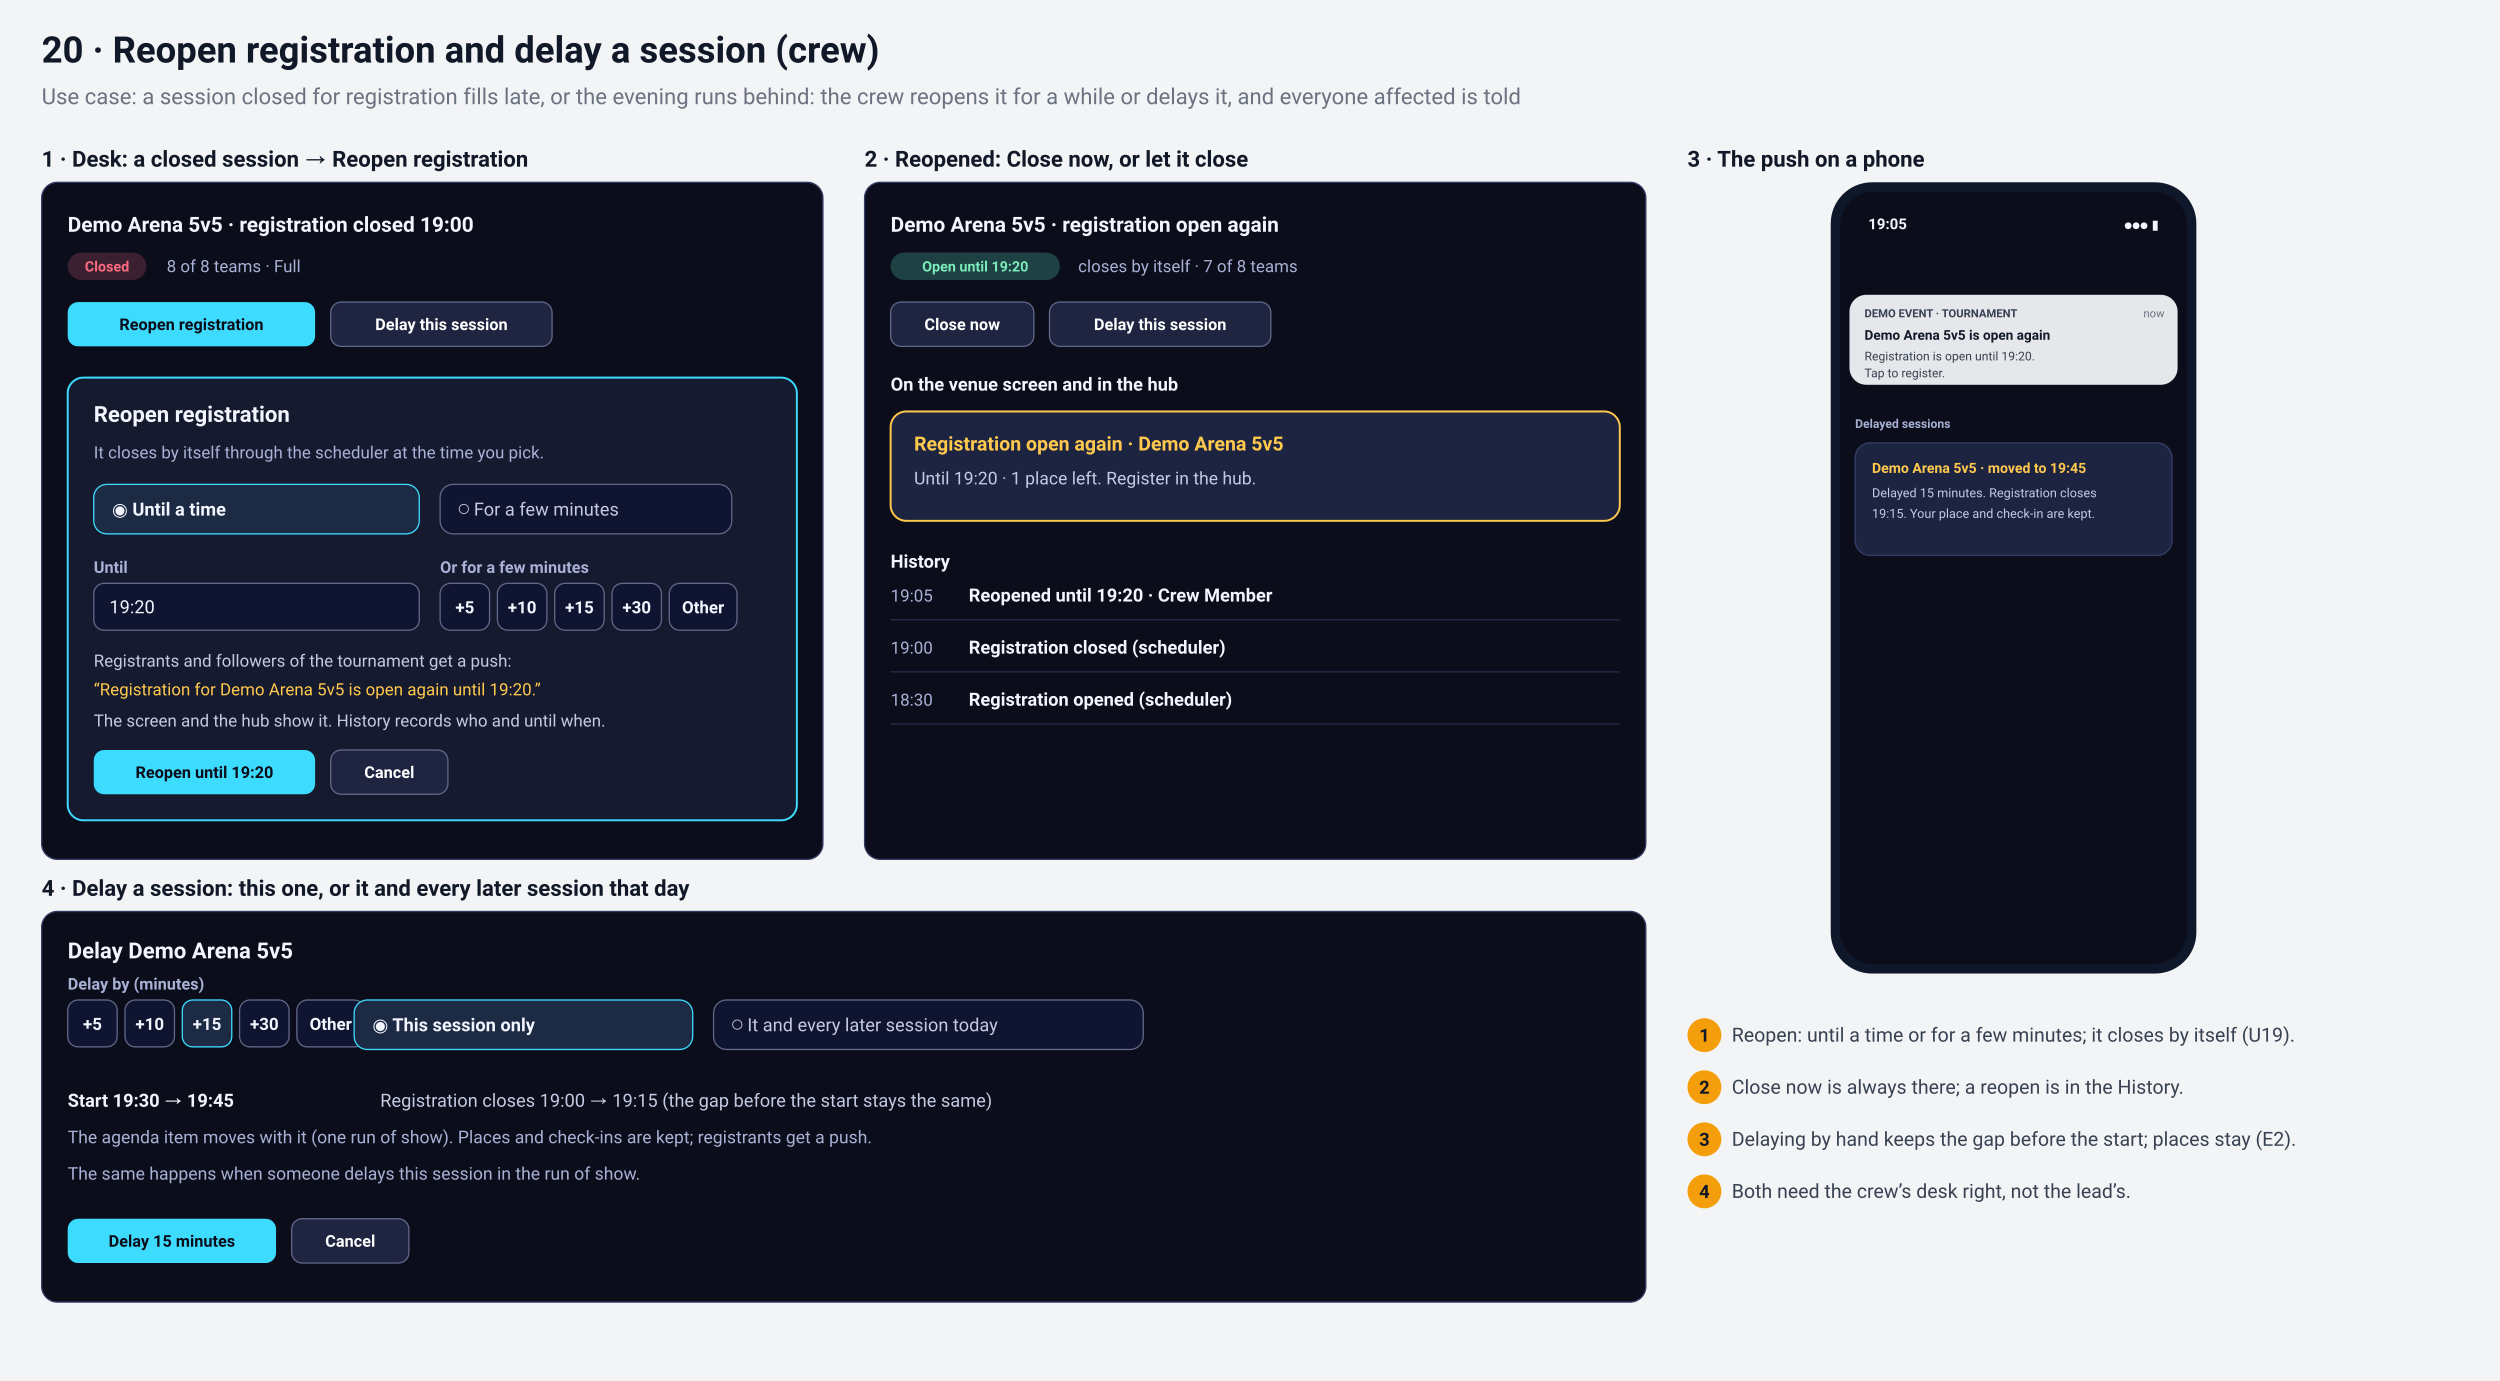
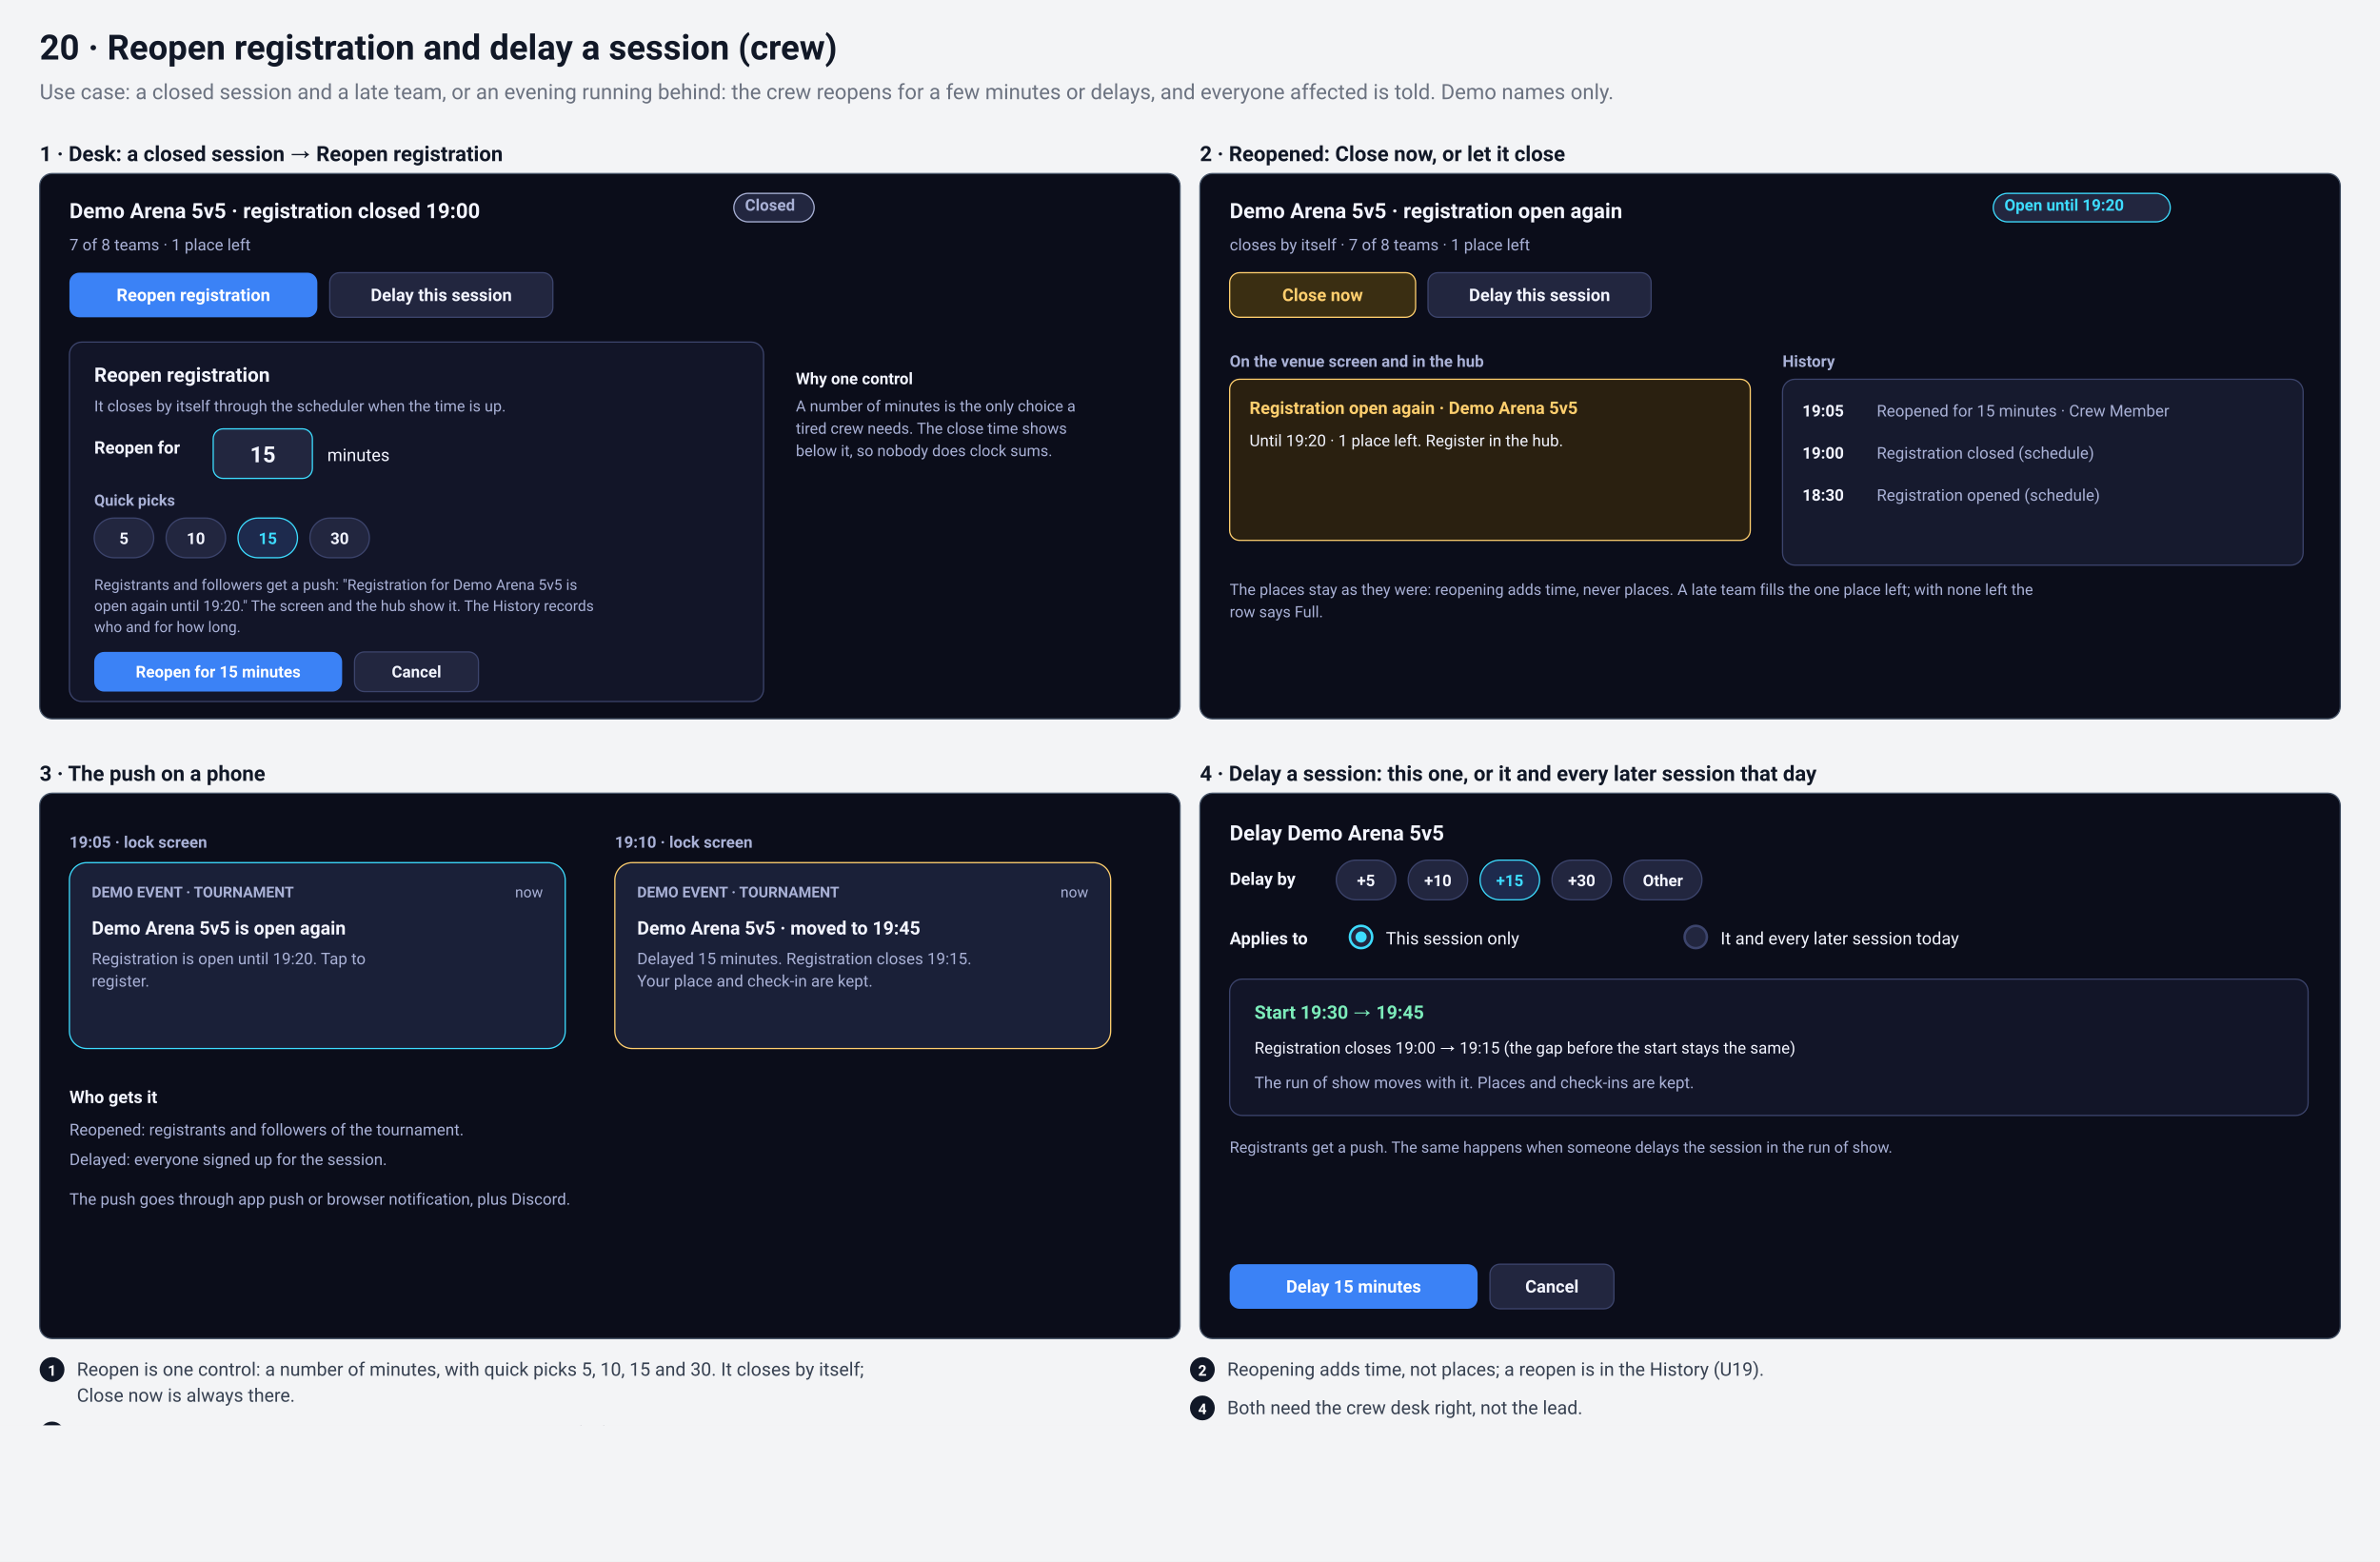
- <svg xmlns="http://www.w3.org/2000/svg" viewBox="0 0 1920 1060" width="1920" height="1060" font-family="system-ui, -apple-system, 'Segoe UI', Roboto, Helvetica, Arial, sans-serif">
-   <rect x="0.0" y="0.0" width="1920.0" height="1060.0" rx="0" fill="#f3f4f6" />
-   <text x="32.0" y="48.0" font-size="28" fill="#111827" font-weight="700" text-anchor="start" data-box="32.0 1888.0">20 · Reopen registration and delay a session (crew)</text>
-   <text x="32.0" y="80.0" font-size="17" fill="#6b7280" font-weight="400" text-anchor="start" data-box="32.0 1888.0">Use case: a session closed for registration fills late, or the evening runs behind: the crew reopens it for a while or delays it, and everyone affected is told</text>
-   <text x="32.0" y="128.0" font-size="17" fill="#111827" font-weight="700" text-anchor="start" data-box="32.0 632.0">1 · Desk: a closed session → Reopen registration</text>
-   <rect x="32.0" y="140.0" width="600.0" height="520.0" rx="12" fill="#0b0d1a" stroke="#343c66" stroke-width="1" />
-   <text x="52.0" y="178.0" font-size="16" fill="#f3f5ff" font-weight="700" text-anchor="start" data-box="52.0 612.0">Demo Arena 5v5 · registration closed 19:00</text>
-   <rect x="52.0" y="194.0" width="60.4" height="21.0" rx="10.5" fill="#3a2030" />
-   <text x="82.2" y="208.5" font-size="11" fill="#ff6b81" font-weight="600" text-anchor="middle" data-box="55.0 109.4">Closed</text>
-   <text x="128.0" y="209.0" font-size="13" fill="#a9b1d6" font-weight="400" text-anchor="start" data-box="128.0 612.0">8 of 8 teams · Full</text>
-   <rect x="52.0" y="232.0" width="190.0" height="34.0" rx="8" fill="#3ddcff" />
-   <text x="147.0" y="253.5" font-size="12.5" fill="#0b0d1a" font-weight="600" text-anchor="middle" data-box="56.0 238.0">Reopen registration</text>
-   <rect x="254.0" y="232.0" width="170.0" height="34.0" rx="8" fill="#1f2440" stroke="#616788" stroke-width="1" />
-   <text x="339.0" y="253.5" font-size="12.5" fill="#fff" font-weight="600" text-anchor="middle" data-box="258.0 420.0">Delay this session</text>
-   <rect x="52.0" y="290.0" width="560.0" height="340.0" rx="12" fill="#161a2e" stroke="#3ddcff" stroke-width="1.5" />
-   <text x="72.0" y="324.0" font-size="17" fill="#f3f5ff" font-weight="700" text-anchor="start" data-box="72.0 592.0">Reopen registration</text>
-   <text x="72.0" y="352.0" font-size="13" fill="#a9b1d6" font-weight="400" text-anchor="start" data-box="72.0 592.0">It closes by itself through the scheduler at the time you pick.</text>
-   <rect x="72.0" y="372.0" width="250.0" height="38.0" rx="10" fill="#1c2a44" stroke="#3ddcff" stroke-width="1" />
-   <text x="86.0" y="396.0" font-size="14" fill="#f3f5ff" font-weight="600" text-anchor="start" data-box="82.0 316.0">◉  Until a time</text>
-   <rect x="338.0" y="372.0" width="224.0" height="38.0" rx="10" fill="#0f1430" stroke="#616788" stroke-width="1" />
-   <text x="352.0" y="396.0" font-size="14" fill="#c5cae3" font-weight="400" text-anchor="start" data-box="348.0 556.0">○  For a few minutes</text>
-   <text x="72.0" y="440.0" font-size="12.5" fill="#a9b1d6" font-weight="600" text-anchor="start" data-box="72.0 322.0">Until</text>
-   <rect x="72.0" y="448.0" width="250.0" height="36.0" rx="8" fill="#0f1430" stroke="#616788" stroke-width="1" />
-   <text x="84.0" y="471.0" font-size="14" fill="#f3f5ff" font-weight="400" text-anchor="start" data-box="80.0 314.0">19:20</text>
-   <text x="338.0" y="440.0" font-size="12.5" fill="#a9b1d6" font-weight="600" text-anchor="start" data-box="338.0 562.0">Or for a few minutes</text>
-   <rect x="338" y="448" width="38" height="36" rx="8" fill="#0f1430" stroke="#616788" stroke-width="1" />
-   <text x="357.0" y="471" font-size="13" fill="#f3f5ff" font-weight="600" text-anchor="middle" data-box="338 376">+5</text>
-   <rect x="382" y="448" width="38" height="36" rx="8" fill="#0f1430" stroke="#616788" stroke-width="1" />
-   <text x="401.0" y="471" font-size="13" fill="#f3f5ff" font-weight="600" text-anchor="middle" data-box="382 420">+10</text>
-   <rect x="426" y="448" width="38" height="36" rx="8" fill="#0f1430" stroke="#616788" stroke-width="1" />
-   <text x="445.0" y="471" font-size="13" fill="#f3f5ff" font-weight="600" text-anchor="middle" data-box="426 464">+15</text>
-   <rect x="470" y="448" width="38" height="36" rx="8" fill="#0f1430" stroke="#616788" stroke-width="1" />
-   <text x="489.0" y="471" font-size="13" fill="#f3f5ff" font-weight="600" text-anchor="middle" data-box="470 508">+30</text>
-   <rect x="514" y="448" width="52" height="36" rx="8" fill="#0f1430" stroke="#616788" stroke-width="1" />
-   <text x="540.0" y="471" font-size="13" fill="#f3f5ff" font-weight="600" text-anchor="middle" data-box="514 566">Other</text>
-   <text x="72.0" y="512.0" font-size="13" fill="#c5cae3" font-weight="400" text-anchor="start" data-box="72.0 592.0">Registrants and followers of the tournament get a push:</text>
-   <text x="72.0" y="534.0" font-size="13" fill="#ffc94d" font-weight="400" text-anchor="start" data-box="72.0 592.0">“Registration for Demo Arena 5v5 is open again until 19:20.”</text>
-   <text x="72.0" y="558.0" font-size="13" fill="#c5cae3" font-weight="400" text-anchor="start" data-box="72.0 592.0">The screen and the hub show it. History records who and until when.</text>
-   <rect x="72.0" y="576.0" width="170.0" height="34.0" rx="8" fill="#3ddcff" />
-   <text x="157.0" y="597.5" font-size="12.5" fill="#0b0d1a" font-weight="600" text-anchor="middle" data-box="76.0 238.0">Reopen until 19:20</text>
-   <rect x="254.0" y="576.0" width="90.0" height="34.0" rx="8" fill="#1f2440" stroke="#616788" stroke-width="1" />
-   <text x="299.0" y="597.5" font-size="12.5" fill="#fff" font-weight="600" text-anchor="middle" data-box="258.0 340.0">Cancel</text>
-   <text x="664.0" y="128.0" font-size="17" fill="#111827" font-weight="700" text-anchor="start" data-box="664.0 1264.0">2 · Reopened: Close now, or let it close</text>
-   <rect x="664.0" y="140.0" width="600.0" height="520.0" rx="12" fill="#0b0d1a" stroke="#343c66" stroke-width="1" />
-   <text x="684.0" y="178.0" font-size="16" fill="#f3f5ff" font-weight="700" text-anchor="start" data-box="684.0 1244.0">Demo Arena 5v5 · registration open again</text>
-   <rect x="684.0" y="194.0" width="130.0" height="21.0" rx="10.5" fill="#1e4244" />
-   <text x="749.0" y="208.5" font-size="11" fill="#7cecba" font-weight="600" text-anchor="middle" data-box="687.0 811.0">Open until 19:20</text>
-   <text x="828.0" y="209.0" font-size="13" fill="#a9b1d6" font-weight="400" text-anchor="start" data-box="828.0 1244.0">closes by itself · 7 of 8 teams</text>
-   <rect x="684.0" y="232.0" width="110.0" height="34.0" rx="8" fill="#1f2440" stroke="#616788" stroke-width="1" />
-   <text x="739.0" y="253.5" font-size="12.5" fill="#fff" font-weight="600" text-anchor="middle" data-box="688.0 790.0">Close now</text>
-   <rect x="806.0" y="232.0" width="170.0" height="34.0" rx="8" fill="#1f2440" stroke="#616788" stroke-width="1" />
-   <text x="891.0" y="253.5" font-size="12.5" fill="#fff" font-weight="600" text-anchor="middle" data-box="810.0 972.0">Delay this session</text>
-   <text x="684.0" y="300.0" font-size="14" fill="#f3f5ff" font-weight="700" text-anchor="start" data-box="684.0 1244.0">On the venue screen and in the hub</text>
-   <rect x="684.0" y="316.0" width="560.0" height="84.0" rx="12" fill="#1d2442" stroke="#ffc94d" stroke-width="1.5" />
-   <text x="702.0" y="346.0" font-size="15" fill="#ffc94d" font-weight="700" text-anchor="start" data-box="702.0 1226.0">Registration open again · Demo Arena 5v5</text>
-   <text x="702.0" y="372.0" font-size="13.5" fill="#c5cae3" font-weight="400" text-anchor="start" data-box="702.0 1226.0">Until 19:20 · 1 place left. Register in the hub.</text>
-   <text x="684.0" y="436.0" font-size="14" fill="#f3f5ff" font-weight="700" text-anchor="start" data-box="684.0 1244.0">History</text>
-   <text x="684.0" y="462.0" font-size="13" fill="#a9b1d6" font-weight="400" text-anchor="start">19:05</text>
-   <text x="744.0" y="462.0" font-size="14" fill="#f3f5ff" font-weight="600" text-anchor="start" data-box="744.0 1244.0">Reopened until 19:20 · Crew Member</text>
-   <line x1="684.0" y1="476.0" x2="1244.0" y2="476.0" stroke="#262c4a" stroke-width="1" />
-   <text x="684.0" y="502.0" font-size="13" fill="#a9b1d6" font-weight="400" text-anchor="start">19:00</text>
-   <text x="744.0" y="502.0" font-size="14" fill="#f3f5ff" font-weight="600" text-anchor="start" data-box="744.0 1244.0">Registration closed (scheduler)</text>
-   <line x1="684.0" y1="516.0" x2="1244.0" y2="516.0" stroke="#262c4a" stroke-width="1" />
-   <text x="684.0" y="542.0" font-size="13" fill="#a9b1d6" font-weight="400" text-anchor="start">18:30</text>
-   <text x="744.0" y="542.0" font-size="14" fill="#f3f5ff" font-weight="600" text-anchor="start" data-box="744.0 1244.0">Registration opened (scheduler)</text>
-   <line x1="684.0" y1="556.0" x2="1244.0" y2="556.0" stroke="#262c4a" stroke-width="1" />
-   <text x="1296.0" y="128.0" font-size="17" fill="#111827" font-weight="700" text-anchor="start" data-box="1296.0 1888.0">3 · The push on a phone</text>
-   <g transform="translate(1406,140) scale(0.72)">
-     <rect x="0.0" y="0.0" width="390.0" height="844.0" rx="44" fill="#0f172a" />
-     <rect x="10.0" y="10.0" width="370.0" height="824.0" rx="36" fill="#0b0d1a" />
-     <text x="40.0" y="50.0" font-size="16" fill="#f3f5ff" font-weight="600" text-anchor="start">19:05</text>
-     <text x="350.0" y="50.0" font-size="14" fill="#f3f5ff" font-weight="400" text-anchor="end">●●● ▮</text>
-     <rect x="20.0" y="120.0" width="350.0" height="96.0" rx="18" fill="#e5e7eb" />
-     <text x="36.0" y="144.0" font-size="12" fill="#374151" font-weight="600" text-anchor="start" data-box="36.0 310.0">DEMO EVENT · TOURNAMENT</text>
-     <text x="356.0" y="144.0" font-size="12" fill="#6b7280" font-weight="400" text-anchor="end">now</text>
-     <text x="36.0" y="168.0" font-size="14.5" fill="#111827" font-weight="700" text-anchor="start" data-box="36.0 358.0">Demo Arena 5v5 is open again</text>
-     <text x="36.0" y="190.0" font-size="13" fill="#374151" font-weight="400" text-anchor="start" data-box="36.0 358.0">Registration is open until 19:20.</text>
-     <text x="36.0" y="208.0" font-size="13" fill="#374151" font-weight="400" text-anchor="start" data-box="36.0 358.0">Tap to register.</text>
-     <text x="26.0" y="262.0" font-size="13" fill="#a9b1d6" font-weight="600" text-anchor="start">Delayed sessions</text>
-     <rect x="26.0" y="278.0" width="338.0" height="120.0" rx="16" fill="#1d2442" stroke="#343c66" stroke-width="1.5" />
-     <text x="44.0" y="310.0" font-size="15" fill="#ffc94d" font-weight="700" text-anchor="start" data-box="44.0 346.0">Demo Arena 5v5 · moved to 19:45</text>
-     <text x="44.0" y="336.0" font-size="13.5" fill="#c5cae3" font-weight="400" text-anchor="start" data-box="44.0 346.0">Delayed 15 minutes. Registration closes</text>
-     <text x="44.0" y="358.0" font-size="13.5" fill="#c5cae3" font-weight="400" text-anchor="start" data-box="44.0 346.0">19:15. Your place and check-in are kept.</text>
-   </g>
-   <text x="32.0" y="688.0" font-size="17" fill="#111827" font-weight="700" text-anchor="start" data-box="32.0 1264.0">4 · Delay a session: this one, or it and every later session that day</text>
-   <rect x="32.0" y="700.0" width="1232.0" height="300.0" rx="12" fill="#0b0d1a" stroke="#343c66" stroke-width="1" />
-   <text x="52.0" y="736.0" font-size="17" fill="#f3f5ff" font-weight="700" text-anchor="start" data-box="52.0 432.0">Delay Demo Arena 5v5</text>
-   <text x="52.0" y="760.0" font-size="12.5" fill="#a9b1d6" font-weight="600" text-anchor="start" data-box="52.0 252.0">Delay by (minutes)</text>
-   <rect x="52" y="768" width="38" height="36" rx="8" fill="#0f1430" stroke="#616788" stroke-width="1" />
-   <text x="71.0" y="791" font-size="13" fill="#f3f5ff" font-weight="600" text-anchor="middle" data-box="52 90">+5</text>
-   <rect x="96" y="768" width="38" height="36" rx="8" fill="#0f1430" stroke="#616788" stroke-width="1" />
-   <text x="115.0" y="791" font-size="13" fill="#f3f5ff" font-weight="600" text-anchor="middle" data-box="96 134">+10</text>
-   <rect x="140" y="768" width="38" height="36" rx="8" fill="#1c2a44" stroke="#3ddcff" stroke-width="1" />
-   <text x="159.0" y="791" font-size="13" fill="#f3f5ff" font-weight="600" text-anchor="middle" data-box="140 178">+15</text>
-   <rect x="184" y="768" width="38" height="36" rx="8" fill="#0f1430" stroke="#616788" stroke-width="1" />
-   <text x="203.0" y="791" font-size="13" fill="#f3f5ff" font-weight="600" text-anchor="middle" data-box="184 222">+30</text>
-   <rect x="228" y="768" width="52" height="36" rx="8" fill="#0f1430" stroke="#616788" stroke-width="1" />
-   <text x="254.0" y="791" font-size="13" fill="#f3f5ff" font-weight="600" text-anchor="middle" data-box="228 280">Other</text>
-   <rect x="272.0" y="768.0" width="260.0" height="38.0" rx="10" fill="#1c2a44" stroke="#3ddcff" stroke-width="1" />
-   <text x="286.0" y="792.0" font-size="14" fill="#f3f5ff" font-weight="600" text-anchor="start" data-box="282.0 526.0">◉  This session only</text>
-   <rect x="548.0" y="768.0" width="330.0" height="38.0" rx="10" fill="#0f1430" stroke="#616788" stroke-width="1" />
-   <text x="562.0" y="792.0" font-size="14" fill="#c5cae3" font-weight="400" text-anchor="start" data-box="558.0 872.0">○  It and every later session today</text>
-   <text x="52.0" y="850.0" font-size="14" fill="#f3f5ff" font-weight="600" text-anchor="start" data-box="52.0 432.0">Start 19:30 → 19:45</text>
-   <text x="292.0" y="850.0" font-size="14" fill="#c5cae3" font-weight="400" text-anchor="start" data-box="292.0 1244.0">Registration closes 19:00 → 19:15 (the gap before the start stays the same)</text>
-   <text x="52.0" y="878.0" font-size="13.5" fill="#a9b1d6" font-weight="400" text-anchor="start" data-box="52.0 1244.0">The agenda item moves with it (one run of show). Places and check-ins are kept; registrants get a push.</text>
-   <text x="52.0" y="906.0" font-size="13.5" fill="#a9b1d6" font-weight="400" text-anchor="start" data-box="52.0 1244.0">The same happens when someone delays this session in the run of show.</text>
-   <rect x="52.0" y="936.0" width="160.0" height="34.0" rx="8" fill="#3ddcff" />
-   <text x="132.0" y="957.5" font-size="12.5" fill="#0b0d1a" font-weight="600" text-anchor="middle" data-box="56.0 208.0">Delay 15 minutes</text>
-   <rect x="224.0" y="936.0" width="90.0" height="34.0" rx="8" fill="#1f2440" stroke="#616788" stroke-width="1" />
-   <text x="269.0" y="957.5" font-size="12.5" fill="#fff" font-weight="600" text-anchor="middle" data-box="228.0 310.0">Cancel</text>
-   <circle cx="1309" cy="795" r="13" fill="#f59e0b" />
-   <text x="1309.0" y="800.0" font-size="14" fill="#111827" font-weight="700" text-anchor="middle">1</text>
-   <text x="1330.0" y="800.0" font-size="15" fill="#374151" font-weight="400" text-anchor="start" data-box="1330.0 1888.0">Reopen: until a time or for a few minutes; it closes by itself (U19).</text>
-   <circle cx="1309" cy="835" r="13" fill="#f59e0b" />
-   <text x="1309.0" y="840.0" font-size="14" fill="#111827" font-weight="700" text-anchor="middle">2</text>
-   <text x="1330.0" y="840.0" font-size="15" fill="#374151" font-weight="400" text-anchor="start" data-box="1330.0 1888.0">Close now is always there; a reopen is in the History.</text>
-   <circle cx="1309" cy="875" r="13" fill="#f59e0b" />
-   <text x="1309.0" y="880.0" font-size="14" fill="#111827" font-weight="700" text-anchor="middle">3</text>
-   <text x="1330.0" y="880.0" font-size="15" fill="#374151" font-weight="400" text-anchor="start" data-box="1330.0 1888.0">Delaying by hand keeps the gap before the start; places stay (E2).</text>
-   <circle cx="1309" cy="915" r="13" fill="#f59e0b" />
-   <text x="1309.0" y="920.0" font-size="14" fill="#111827" font-weight="700" text-anchor="middle">4</text>
-   <text x="1330.0" y="920.0" font-size="15" fill="#374151" font-weight="400" text-anchor="start" data-box="1330.0 1888.0">Both need the crew’s desk right, not the lead’s.</text>
+ <svg xmlns="http://www.w3.org/2000/svg" viewBox="0 0 1920 1260" width="1920" height="1260" font-family="system-ui, -apple-system, 'Segoe UI', Roboto, Helvetica, Arial, sans-serif">
+   <defs />
+   <rect x="0" y="0" width="1920" height="1150" rx="0" fill="#f3f4f6" />
+   <text x="32" y="48" font-size="28" fill="#111827" font-weight="700" text-anchor="start" data-box="32 1888">20 · Reopen registration and delay a session (crew)</text>
+   <text x="32" y="80" font-size="17" fill="#6b7280" font-weight="400" text-anchor="start" data-box="32 1888">Use case: a closed session and a late team, or an evening running behind: the crew reopens for a few minutes or delays, and everyone affected is told. Demo names only.</text>
+   <text x="32" y="130" font-size="17" fill="#111827" font-weight="700" text-anchor="start" data-box="32 952">1 · Desk: a closed session → Reopen registration</text>
+   <rect x="32" y="140" width="920" height="440" rx="10" fill="#0b0d1a" stroke="#475569" stroke-width="1" />
+   <text x="56" y="176" font-size="17" fill="#f3f5ff" font-weight="700" text-anchor="start" data-box="56 576">Demo Arena 5v5 · registration closed 19:00</text>
+   <rect x="592" y="156" width="64.8" height="23" rx="11.5" fill="#22263f" stroke="#a9b1d6" stroke-width="1" />
+   <text x="601" y="170" font-size="13" fill="#a9b1d6" font-weight="600" text-anchor="start" data-box="601 655.8">Closed</text>
+   <text x="56" y="202" font-size="13" fill="#a9b1d6" font-weight="400" text-anchor="start" data-box="56 456">7 of 8 teams · 1 place left</text>
+   <rect x="56" y="220" width="200" height="36" rx="8" fill="#3b82f6" />
+   <text x="156" y="242.9" font-size="14" fill="#fff" font-weight="600" text-anchor="middle" data-box="62 250">Reopen registration</text>
+   <rect x="266" y="220" width="180" height="36" rx="8" fill="#22263f" stroke="#3c446c" stroke-width="1" />
+   <text x="356" y="242.9" font-size="14" fill="#f3f5ff" font-weight="600" text-anchor="middle" data-box="272 440">Delay this session</text>
+   <rect x="56" y="276" width="560" height="290" rx="10" fill="#121528" stroke="#3c446c" stroke-width="1" />
+   <text x="76" y="308" font-size="16" fill="#f3f5ff" font-weight="700" text-anchor="start" data-box="76 476">Reopen registration</text>
+   <text x="76" y="332" font-size="12.5" fill="#a9b1d6" font-weight="400" text-anchor="start" data-box="76 596">It closes by itself through the scheduler when the time is up.</text>
+   <text x="76" y="366" font-size="14" fill="#f3f5ff" font-weight="600" text-anchor="start" data-box="76 166">Reopen for</text>
+   <rect x="172" y="346" width="80" height="40" rx="8" fill="#22263f" stroke="#3ddcff" stroke-width="1" />
+   <text x="212" y="373" font-size="18" fill="#f3f5ff" font-weight="700" text-anchor="middle" data-box="182 242">15</text>
+   <text x="264" y="372" font-size="14" fill="#f3f5ff" font-weight="400" text-anchor="start" data-box="264 354">minutes</text>
+   <text x="76" y="408" font-size="12.5" fill="#a9b1d6" font-weight="600" text-anchor="start" data-box="76 176">Quick picks</text>
+   <rect x="76" y="418" width="48" height="32" rx="16" fill="#22263f" stroke="#3c446c" stroke-width="1" />
+   <text x="100" y="439" font-size="13" fill="#f3f5ff" font-weight="600" text-anchor="middle" data-box="79 121">5</text>
+   <rect x="134" y="418" width="48" height="32" rx="16" fill="#22263f" stroke="#3c446c" stroke-width="1" />
+   <text x="158" y="439" font-size="13" fill="#f3f5ff" font-weight="600" text-anchor="middle" data-box="137 179">10</text>
+   <rect x="192" y="418" width="48" height="32" rx="16" fill="#1d2a4d" stroke="#3ddcff" stroke-width="1" />
+   <text x="216" y="439" font-size="13" fill="#3ddcff" font-weight="600" text-anchor="middle" data-box="195 237">15</text>
+   <rect x="250" y="418" width="48" height="32" rx="16" fill="#22263f" stroke="#3c446c" stroke-width="1" />
+   <text x="274" y="439" font-size="13" fill="#f3f5ff" font-weight="600" text-anchor="middle" data-box="253 295">30</text>
+   <text x="76" y="476" font-size="12" fill="#a9b1d6" font-weight="400" text-anchor="start" data-box="76 596">Registrants and followers get a push: "Registration for Demo Arena 5v5 is</text>
+   <text x="76" y="493" font-size="12" fill="#a9b1d6" font-weight="400" text-anchor="start" data-box="76 596">open again until 19:20." The screen and the hub show it. The History records</text>
+   <text x="76" y="510" font-size="12" fill="#a9b1d6" font-weight="400" text-anchor="start" data-box="76 596">who and for how long.</text>
+   <rect x="76" y="526" width="200" height="32" rx="8" fill="#3b82f6" />
+   <text x="176" y="546.55" font-size="13" fill="#fff" font-weight="600" text-anchor="middle" data-box="82 270">Reopen for 15 minutes</text>
+   <rect x="286" y="526" width="100" height="32" rx="8" fill="#22263f" stroke="#3c446c" stroke-width="1" />
+   <text x="336" y="546.55" font-size="13" fill="#f3f5ff" font-weight="600" text-anchor="middle" data-box="292 380">Cancel</text>
+   <text x="642" y="310" font-size="13" fill="#f3f5ff" font-weight="700" text-anchor="start" data-box="642 932">Why one control</text>
+   <text x="642" y="332" font-size="12.5" fill="#a9b1d6" font-weight="400" text-anchor="start" data-box="642 932">A number of minutes is the only choice a</text>
+   <text x="642" y="350" font-size="12.5" fill="#a9b1d6" font-weight="400" text-anchor="start" data-box="642 932">tired crew needs. The close time shows</text>
+   <text x="642" y="368" font-size="12.5" fill="#a9b1d6" font-weight="400" text-anchor="start" data-box="642 932">below it, so nobody does clock sums.</text>
+   <text x="968" y="130" font-size="17" fill="#111827" font-weight="700" text-anchor="start" data-box="968 1888">2 · Reopened: Close now, or let it close</text>
+   <rect x="968" y="140" width="920" height="440" rx="10" fill="#0b0d1a" stroke="#475569" stroke-width="1" />
+   <text x="992" y="176" font-size="17" fill="#f3f5ff" font-weight="700" text-anchor="start" data-box="992 1552">Demo Arena 5v5 · registration open again</text>
+   <rect x="1608" y="156" width="142.8" height="23" rx="11.5" fill="#22263f" stroke="#3ddcff" stroke-width="1" />
+   <text x="1617" y="170" font-size="13" fill="#3ddcff" font-weight="600" text-anchor="start" data-box="1617 1749.8">Open until 19:20</text>
+   <text x="992" y="202" font-size="13" fill="#a9b1d6" font-weight="400" text-anchor="start" data-box="992 1492">closes by itself · 7 of 8 teams · 1 place left</text>
+   <rect x="992" y="220" width="150" height="36" rx="8" fill="#3a2e12" stroke="#ffcf6e" stroke-width="1" />
+   <text x="1067" y="242.9" font-size="14" fill="#ffcf6e" font-weight="600" text-anchor="middle" data-box="998 1136">Close now</text>
+   <rect x="1152" y="220" width="180" height="36" rx="8" fill="#22263f" stroke="#3c446c" stroke-width="1" />
+   <text x="1242" y="242.9" font-size="14" fill="#f3f5ff" font-weight="600" text-anchor="middle" data-box="1158 1326">Delay this session</text>
+   <text x="992" y="296" font-size="13" fill="#a9b1d6" font-weight="700" text-anchor="start" data-box="992 1412">On the venue screen and in the hub</text>
+   <rect x="992" y="306" width="420" height="130" rx="8" fill="#2a2010" stroke="#ffcf6e" stroke-width="1" />
+   <text x="1008" y="334" font-size="14" fill="#ffcf6e" font-weight="700" text-anchor="start" data-box="1008 1398">Registration open again · Demo Arena 5v5</text>
+   <text x="1008" y="360" font-size="13" fill="#f3f5ff" font-weight="400" text-anchor="start" data-box="1008 1398">Until 19:20 · 1 place left. Register in the hub.</text>
+   <text x="1438" y="296" font-size="13" fill="#a9b1d6" font-weight="700" text-anchor="start" data-box="1438 1858">History</text>
+   <rect x="1438" y="306" width="420" height="150" rx="10" fill="#161a2e" stroke="#3c446c" stroke-width="1" />
+   <text x="1454" y="336" font-size="13" fill="#f3f5ff" font-weight="700" text-anchor="start" data-box="1454 1504">19:05</text>
+   <text x="1514" y="336" font-size="13" fill="#a9b1d6" font-weight="400" text-anchor="start" data-box="1514 1844">Reopened for 15 minutes · Crew Member</text>
+   <text x="1454" y="370" font-size="13" fill="#f3f5ff" font-weight="700" text-anchor="start" data-box="1454 1504">19:00</text>
+   <text x="1514" y="370" font-size="13" fill="#a9b1d6" font-weight="400" text-anchor="start" data-box="1514 1844">Registration closed (schedule)</text>
+   <text x="1454" y="404" font-size="13" fill="#f3f5ff" font-weight="700" text-anchor="start" data-box="1454 1504">18:30</text>
+   <text x="1514" y="404" font-size="13" fill="#a9b1d6" font-weight="400" text-anchor="start" data-box="1514 1844">Registration opened (schedule)</text>
+   <text x="992" y="480" font-size="12.5" fill="#a9b1d6" font-weight="400" text-anchor="start" data-box="992 1852">The places stay as they were: reopening adds time, never places. A late team fills the one place left; with none left the</text>
+   <text x="992" y="498" font-size="12.5" fill="#a9b1d6" font-weight="400" text-anchor="start" data-box="992 1852">row says Full.</text>
+   <text x="32" y="630" font-size="17" fill="#111827" font-weight="700" text-anchor="start" data-box="32 952">3 · The push on a phone</text>
+   <rect x="32" y="640" width="920" height="440" rx="10" fill="#0b0d1a" stroke="#475569" stroke-width="1" />
+   <text x="56" y="684" font-size="13" fill="#a9b1d6" font-weight="700" text-anchor="start" data-box="56 436">19:05 · lock screen</text>
+   <rect x="56" y="696" width="400" height="150" rx="14" fill="#1a2038" stroke="#3ddcff" stroke-width="1" />
+   <text x="74" y="724" font-size="12" fill="#a9b1d6" font-weight="600" text-anchor="start" data-box="74 354">DEMO EVENT · TOURNAMENT</text>
+   <text x="438" y="724" font-size="12" fill="#a9b1d6" font-weight="400" text-anchor="end" data-box="378 438">now</text>
+   <text x="74" y="754" font-size="15" fill="#f3f5ff" font-weight="700" text-anchor="start" data-box="74 438">Demo Arena 5v5 is open again</text>
+   <text x="74" y="778" font-size="13" fill="#a9b1d6" font-weight="400" text-anchor="start" data-box="74 438">Registration is open until 19:20. Tap to</text>
+   <text x="74" y="796" font-size="13" fill="#a9b1d6" font-weight="400" text-anchor="start" data-box="74 438">register.</text>
+   <text x="496" y="684" font-size="13" fill="#a9b1d6" font-weight="700" text-anchor="start" data-box="496 876">19:10 · lock screen</text>
+   <rect x="496" y="696" width="400" height="150" rx="14" fill="#1a2038" stroke="#ffcf6e" stroke-width="1" />
+   <text x="514" y="724" font-size="12" fill="#a9b1d6" font-weight="600" text-anchor="start" data-box="514 794">DEMO EVENT · TOURNAMENT</text>
+   <text x="878" y="724" font-size="12" fill="#a9b1d6" font-weight="400" text-anchor="end" data-box="818 878">now</text>
+   <text x="514" y="754" font-size="15" fill="#f3f5ff" font-weight="700" text-anchor="start" data-box="514 878">Demo Arena 5v5 · moved to 19:45</text>
+   <text x="514" y="778" font-size="13" fill="#a9b1d6" font-weight="400" text-anchor="start" data-box="514 878">Delayed 15 minutes. Registration closes 19:15.</text>
+   <text x="514" y="796" font-size="13" fill="#a9b1d6" font-weight="400" text-anchor="start" data-box="514 878">Your place and check-in are kept.</text>
+   <text x="56" y="890" font-size="14" fill="#f3f5ff" font-weight="700" text-anchor="start" data-box="56 356">Who gets it</text>
+   <text x="56" y="916" font-size="13" fill="#a9b1d6" font-weight="400" text-anchor="start" data-box="56 916">Reopened: registrants and followers of the tournament.</text>
+   <text x="56" y="940" font-size="13" fill="#a9b1d6" font-weight="400" text-anchor="start" data-box="56 916">Delayed: everyone signed up for the session.</text>
+   <text x="56" y="972" font-size="13" fill="#a9b1d6" font-weight="400" text-anchor="start" data-box="56 916">The push goes through app push or browser notification, plus Discord.</text>
+   <text x="968" y="630" font-size="17" fill="#111827" font-weight="700" text-anchor="start" data-box="968 1888">4 · Delay a session: this one, or it and every later session that day</text>
+   <rect x="968" y="640" width="920" height="440" rx="10" fill="#0b0d1a" stroke="#475569" stroke-width="1" />
+   <text x="992" y="678" font-size="17" fill="#f3f5ff" font-weight="700" text-anchor="start" data-box="992 1492">Delay Demo Arena 5v5</text>
+   <text x="992" y="714" font-size="14" fill="#f3f5ff" font-weight="600" text-anchor="start" data-box="992 1072">Delay by</text>
+   <rect x="1078" y="694" width="48" height="32" rx="16" fill="#22263f" stroke="#3c446c" stroke-width="1" />
+   <text x="1102" y="715" font-size="13" fill="#f3f5ff" font-weight="600" text-anchor="middle" data-box="1081 1123">+5</text>
+   <rect x="1136" y="694" width="48" height="32" rx="16" fill="#22263f" stroke="#3c446c" stroke-width="1" />
+   <text x="1160" y="715" font-size="13" fill="#f3f5ff" font-weight="600" text-anchor="middle" data-box="1139 1181">+10</text>
+   <rect x="1194" y="694" width="48" height="32" rx="16" fill="#1d2a4d" stroke="#3ddcff" stroke-width="1" />
+   <text x="1218" y="715" font-size="13" fill="#3ddcff" font-weight="600" text-anchor="middle" data-box="1197 1239">+15</text>
+   <rect x="1252" y="694" width="48" height="32" rx="16" fill="#22263f" stroke="#3c446c" stroke-width="1" />
+   <text x="1276" y="715" font-size="13" fill="#f3f5ff" font-weight="600" text-anchor="middle" data-box="1255 1297">+30</text>
+   <rect x="1310" y="694" width="63" height="32" rx="16" fill="#22263f" stroke="#3c446c" stroke-width="1" />
+   <text x="1341.5" y="715" font-size="13" fill="#f3f5ff" font-weight="600" text-anchor="middle" data-box="1313 1370">Other</text>
+   <text x="992" y="762" font-size="14" fill="#f3f5ff" font-weight="600" text-anchor="start" data-box="992 1092">Applies to</text>
+   <circle cx="1098" cy="756" r="9" fill="#22263f" stroke="#3ddcff" stroke-width="2" />
+   <circle cx="1098" cy="756" r="4.5" fill="#3ddcff" />
+   <text x="1118" y="762" font-size="14" fill="#f3f5ff" font-weight="400" text-anchor="start" data-box="1118 1318">This session only</text>
+   <circle cx="1368" cy="756" r="9" fill="#22263f" stroke="#3c446c" stroke-width="2" />
+   <text x="1388" y="762" font-size="14" fill="#f3f5ff" font-weight="400" text-anchor="start" data-box="1388 1708">It and every later session today</text>
+   <rect x="992" y="790" width="870" height="110" rx="10" fill="#121528" stroke="#3c446c" stroke-width="1" />
+   <text x="1012" y="822" font-size="15" fill="#7cecba" font-weight="700" text-anchor="start" data-box="1012 1412">Start 19:30 → 19:45</text>
+   <text x="1012" y="850" font-size="13" fill="#f3f5ff" font-weight="400" text-anchor="start" data-box="1012 1832">Registration closes 19:00 → 19:15 (the gap before the start stays the same)</text>
+   <text x="1012" y="878" font-size="13" fill="#a9b1d6" font-weight="400" text-anchor="start" data-box="1012 1832">The run of show moves with it. Places and check-ins are kept.</text>
+   <text x="992" y="930" font-size="12.5" fill="#a9b1d6" font-weight="400" text-anchor="start" data-box="992 1852">Registrants get a push. The same happens when someone delays the session in the run of show.</text>
+   <rect x="992" y="1020" width="200" height="36" rx="8" fill="#3b82f6" />
+   <text x="1092" y="1042.9" font-size="14" fill="#fff" font-weight="600" text-anchor="middle" data-box="998 1186">Delay 15 minutes</text>
+   <rect x="1202" y="1020" width="100" height="36" rx="8" fill="#22263f" stroke="#3c446c" stroke-width="1" />
+   <text x="1252" y="1042.9" font-size="14" fill="#f3f5ff" font-weight="600" text-anchor="middle" data-box="1208 1296">Cancel</text>
+   <circle cx="42" cy="1105" r="10" fill="#111827" />
+   <text x="42" y="1110" font-size="12" fill="#fff" font-weight="700" text-anchor="middle">1</text>
+   <text x="62" y="1110" font-size="15" fill="#374151" font-weight="400" text-anchor="start" data-box="62 930">Reopen is one control: a number of minutes, with quick picks 5, 10, 15 and 30. It closes by itself;</text>
+   <text x="62" y="1131" font-size="15" fill="#374151" font-weight="400" text-anchor="start" data-box="62 930">Close now is always there.</text>
+   <circle cx="970" cy="1105" r="10" fill="#111827" />
+   <text x="970" y="1110" font-size="12" fill="#fff" font-weight="700" text-anchor="middle">2</text>
+   <text x="990" y="1110" font-size="15" fill="#374151" font-weight="400" text-anchor="start" data-box="990 1858">Reopening adds time, not places; a reopen is in the History (U19).</text>
+   <circle cx="42" cy="1157" r="10" fill="#111827" />
+   <text x="42" y="1162" font-size="12" fill="#fff" font-weight="700" text-anchor="middle">3</text>
+   <text x="62" y="1162" font-size="15" fill="#374151" font-weight="400" text-anchor="start" data-box="62 930">Delaying by hand keeps the gap before the start; places stay (E2).</text>
+   <circle cx="970" cy="1136" r="10" fill="#111827" />
+   <text x="970" y="1141" font-size="12" fill="#fff" font-weight="700" text-anchor="middle">4</text>
+   <text x="990" y="1141" font-size="15" fill="#374151" font-weight="400" text-anchor="start" data-box="990 1858">Both need the crew desk right, not the lead.</text>
+   <rect x="0" y="1150" width="1920" height="110" rx="0" fill="#f3f4f6" />
</svg>
